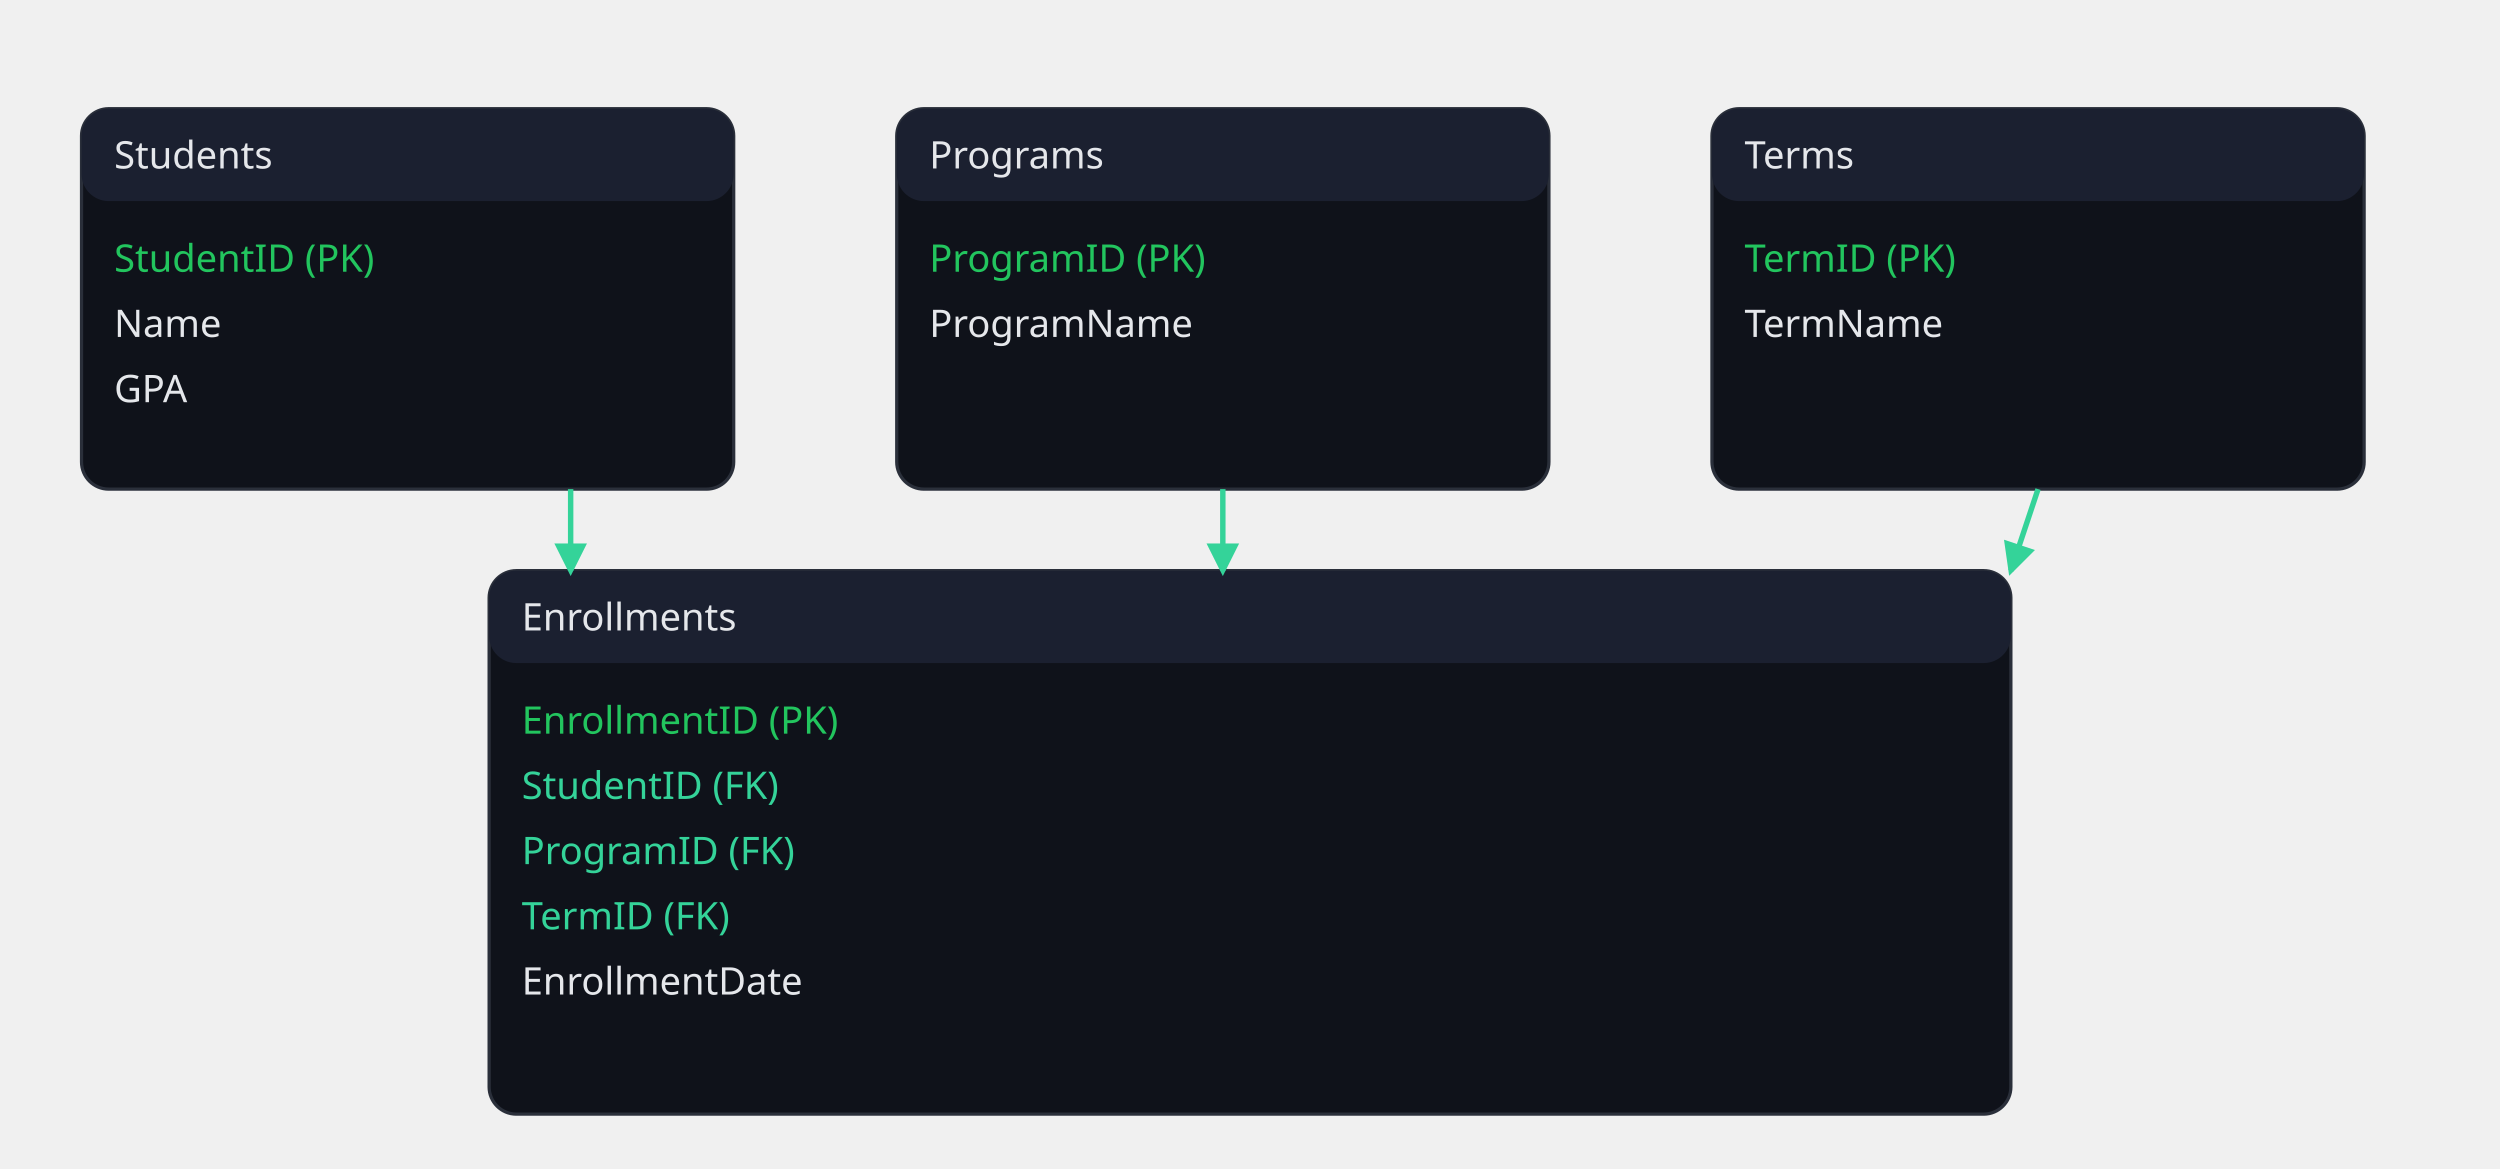
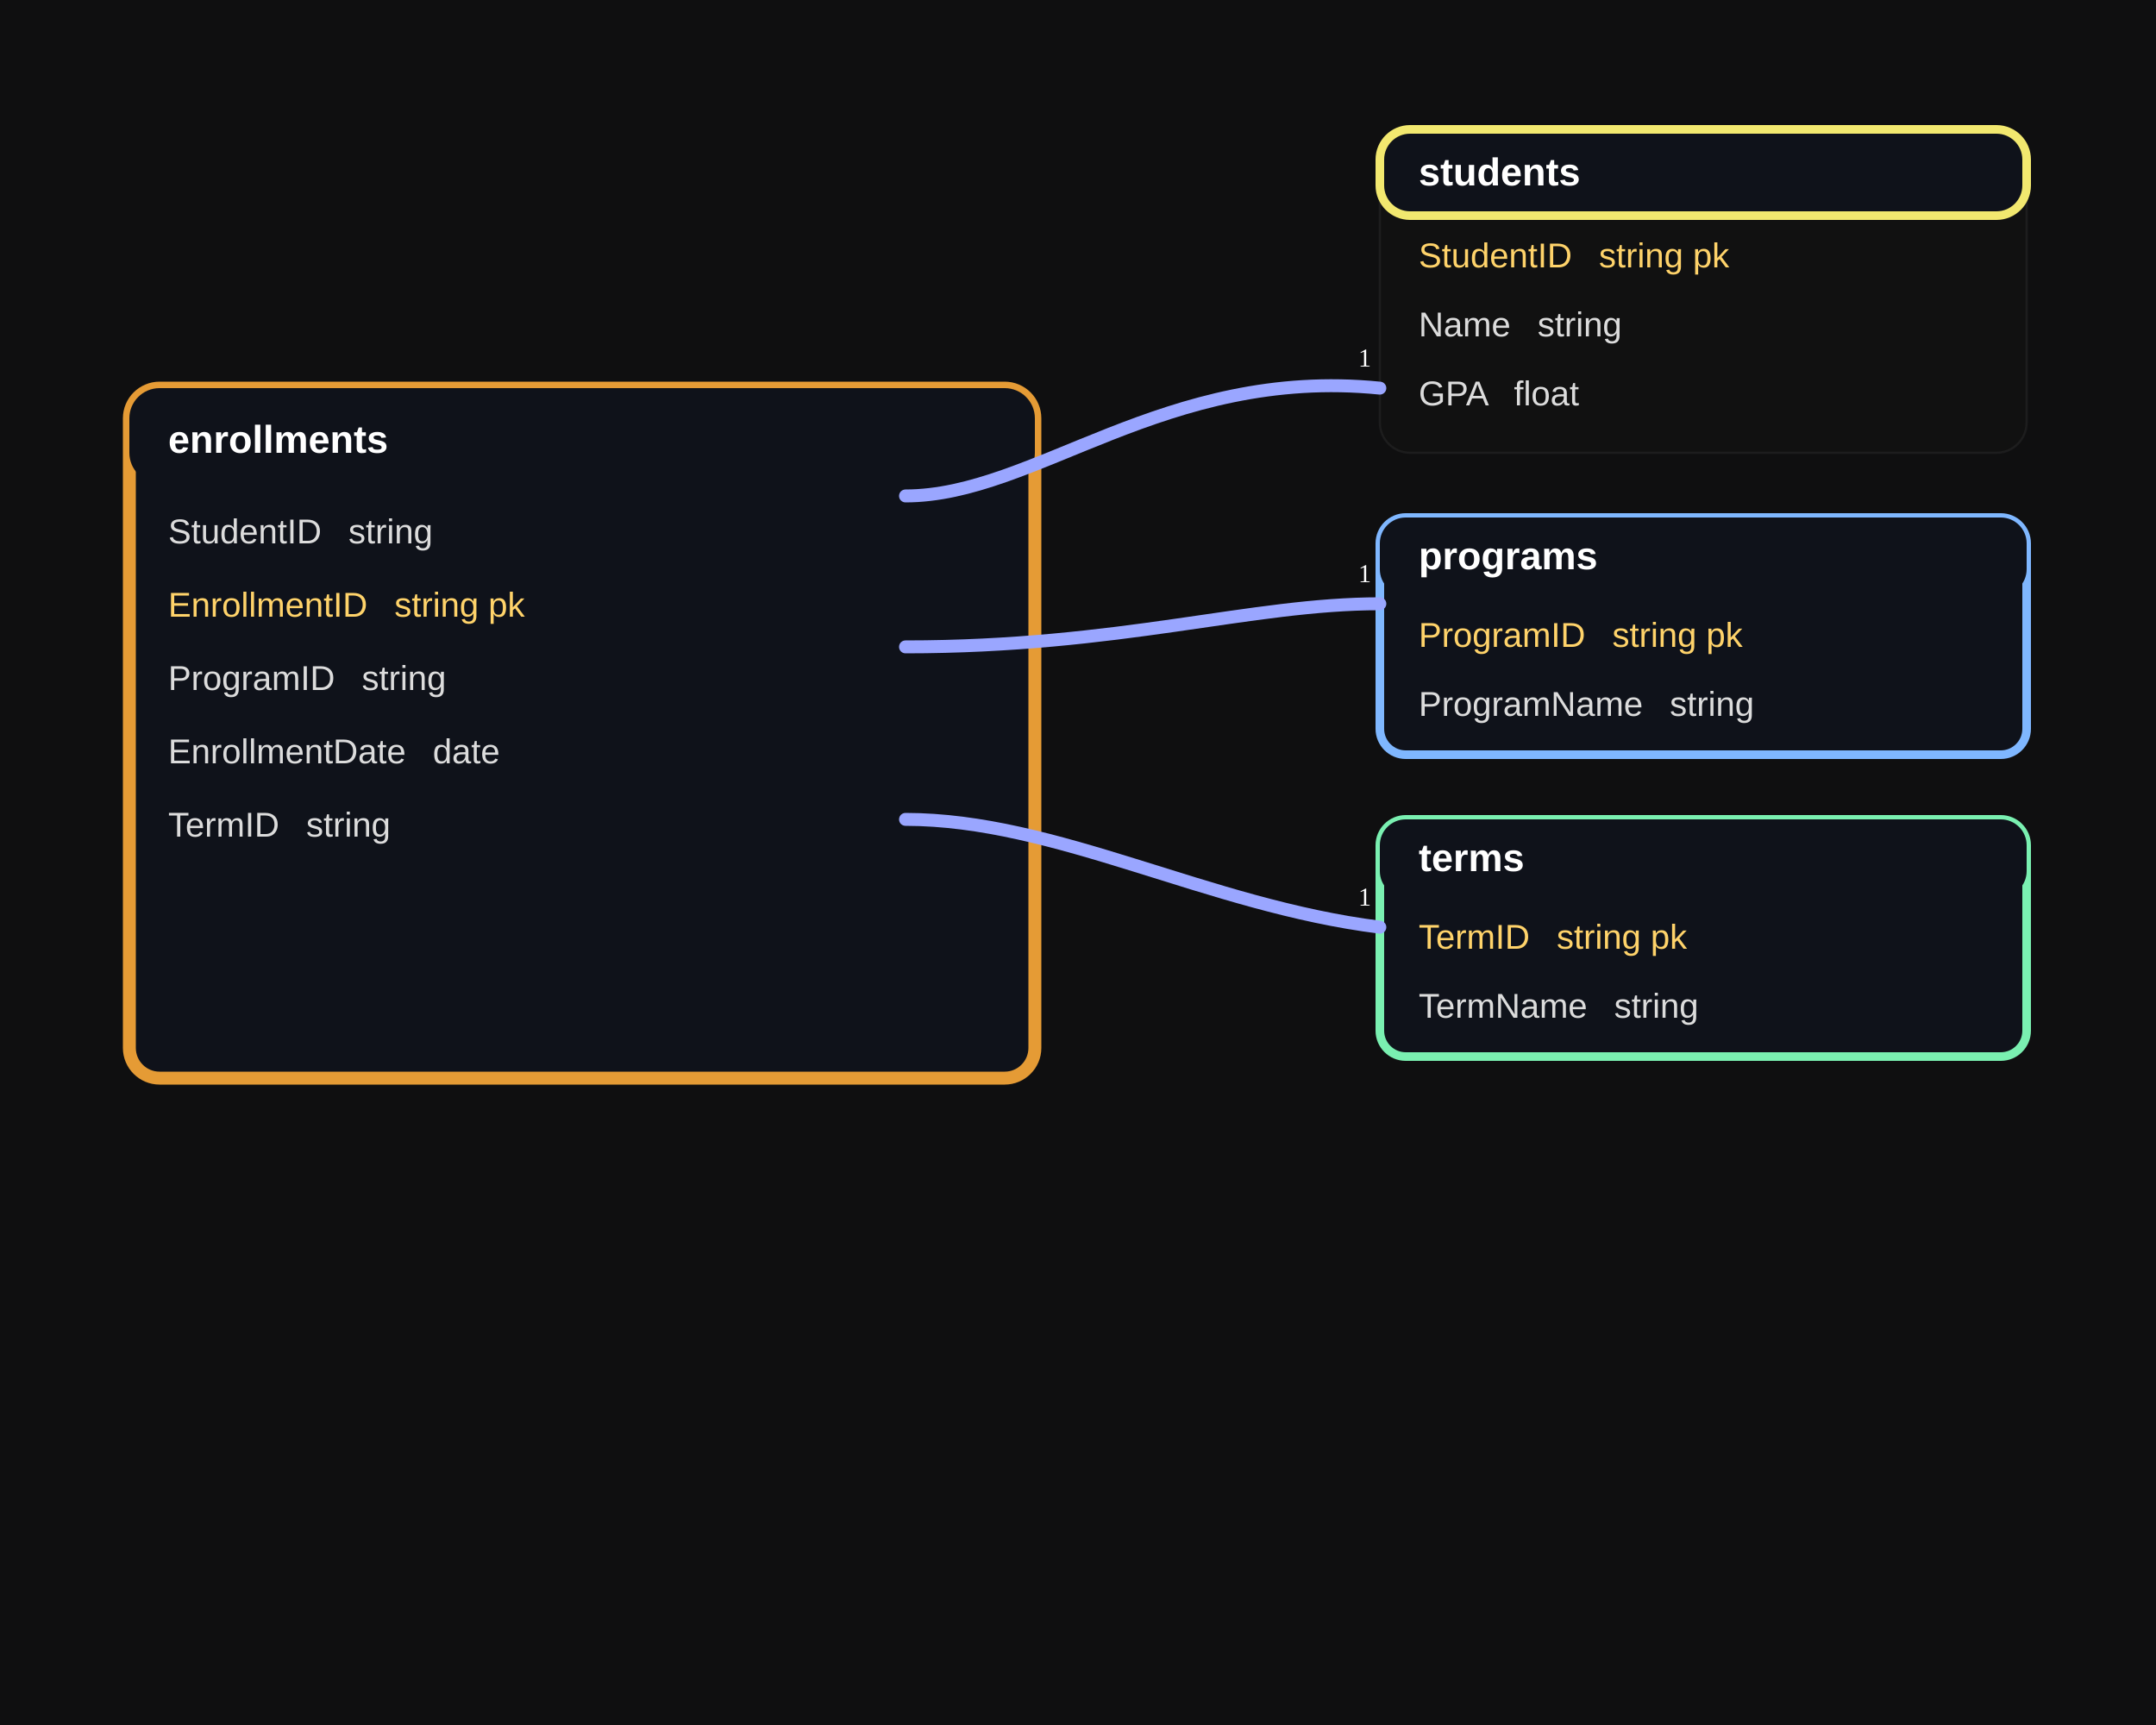
- <svg xmlns="http://www.w3.org/2000/svg" width="920" height="430" viewBox="0 0 920 430">
+ <svg xmlns="http://www.w3.org/2000/svg" width="1000" height="800" viewBox="0 0 1000 800">
  <defs>
-     <style>
-       .b{fill:#0f121a;stroke:#2a2f3a;stroke-width:1.2}
-       .t{fill:#e5e7eb;font:14px ui-sans-serif,system-ui}
-       .h{fill:#1b2030}
-       .pk{fill:#22c55e}
-       .fk{fill:#34d399}
-       .line{stroke:#34d399;stroke-width:2;marker-end:url(#arrow)}
+     <style type="text/css">
+       .bg{fill:#0f0f10}
+       .box{fill:#0f121a;stroke:#e8c175;stroke-width:6;rx:12}
+       .box-blue{fill:#0f121a;stroke:#6aa8ff;stroke-width:6}
+       .box-green{fill:#0f121a;stroke:#6df0a1;stroke-width:6}
+       .title{fill:#ffffff;font:700 18px/1.2 "Segoe UI",Arial}
+       .field{fill:#dcdcdc;font:16px/1.2 "Segoe UI",Arial}
+       .pk{fill:#ffd36a}
+       .line{fill:none;stroke:#9aa6ff;stroke-width:6;stroke-linecap:round;stroke-linejoin:round}
    </style>
-     <marker id="arrow" orient="auto" markerWidth="6" markerHeight="6" refX="5" refY="3">
-       <path d="M0,0 L6,3 L0,6 z" fill="#34d399" />
-     </marker>
+     <filter id="blur" x="-10%" y="-10%" width="120%" height="120%">
+       <feGaussianBlur stdDeviation="0.6" />
+     </filter>
  </defs>
-   <g transform="translate(30,40)">
-     <rect class="b" width="240" height="140" rx="10" />
-     <rect class="h" x="0" y="0" width="240" height="34" rx="10" />
-     <text class="t" x="12" y="22">Students</text>
-     <text class="t pk" x="12" y="60">StudentID (PK)</text>
-     <text class="t" x="12" y="84">Name</text>
-     <text class="t" x="12" y="108">GPA</text>
+   <rect class="bg" width="100%" height="100%" />
+   <g id="students" transform="translate(640,60)">
+     <rect x="0" y="0" width="300" height="150" rx="14" fill="#111" stroke="#e9e9e9" stroke-opacity="0.06" />
+     <rect x="0" y="0" width="300" height="40" rx="14" fill="#0f121a" stroke="#f2e86f" stroke-width="4" />
+     <text x="18" y="26" class="title">students</text>
+     <text x="18" y="64" class="field pk">StudentID <tspan class="pk" dx="8">string pk</tspan>
+     </text>
+     <text x="18" y="96" class="field">Name <tspan dx="8">string</tspan>
+     </text>
+     <text x="18" y="128" class="field">GPA <tspan dx="8">float</tspan>
+     </text>
  </g>
-   <g transform="translate(330,40)">
-     <rect class="b" width="240" height="140" rx="10" />
-     <rect class="h" x="0" y="0" width="240" height="34" rx="10" />
-     <text class="t" x="12" y="22">Programs</text>
-     <text class="t pk" x="12" y="60">ProgramID (PK)</text>
-     <text class="t" x="12" y="84">ProgramName</text>
+   <g id="programs" transform="translate(640,240)">
+     <rect x="0" y="0" width="300" height="110" rx="12" fill="#0f121a" stroke="#7fb7ff" stroke-width="4" />
+     <rect x="0" y="0" width="300" height="36" rx="12" fill="#0f121a" />
+     <text x="18" y="24" class="title">programs</text>
+     <text x="18" y="60" class="field pk">ProgramID <tspan class="pk" dx="8">string pk</tspan>
+     </text>
+     <text x="18" y="92" class="field">ProgramName <tspan dx="8">string</tspan>
+     </text>
  </g>
-   <g transform="translate(630,40)">
-     <rect class="b" width="240" height="140" rx="10" />
-     <rect class="h" x="0" y="0" width="240" height="34" rx="10" />
-     <text class="t" x="12" y="22">Terms</text>
-     <text class="t pk" x="12" y="60">TermID (PK)</text>
-     <text class="t" x="12" y="84">TermName</text>
+   <g id="terms" transform="translate(640,380)">
+     <rect x="0" y="0" width="300" height="110" rx="12" fill="#0f121a" stroke="#7af0b1" stroke-width="4" />
+     <rect x="0" y="0" width="300" height="36" rx="12" fill="#0f121a" />
+     <text x="18" y="24" class="title">terms</text>
+     <text x="18" y="60" class="field pk">TermID <tspan class="pk" dx="8">string pk</tspan>
+     </text>
+     <text x="18" y="92" class="field">TermName <tspan dx="8">string</tspan>
+     </text>
  </g>
-   <g transform="translate(180,210)">
-     <rect class="b" width="560" height="200" rx="10" />
-     <rect class="h" x="0" y="0" width="560" height="34" rx="10" />
-     <text class="t" x="12" y="22">Enrollments</text>
-     <text class="t pk" x="12" y="60">EnrollmentID (PK)</text>
-     <text class="t fk" x="12" y="84">StudentID (FK)</text>
-     <text class="t fk" x="12" y="108">ProgramID (FK)</text>
-     <text class="t fk" x="12" y="132">TermID (FK)</text>
-     <text class="t" x="12" y="156">EnrollmentDate</text>
+   <g id="enrollments" transform="translate(60,180)">
+     <rect x="0" y="0" width="420" height="320" rx="14" fill="#0f121a" stroke="#e59b35" stroke-width="6" />
+     <rect x="0" y="0" width="420" height="44" rx="14" fill="#0f121a" />
+     <text x="18" y="30" class="title">enrollments</text>
+     <text x="18" y="72" class="field">StudentID <tspan class="field" dx="8">string</tspan>
+     </text>
+     <text x="18" y="106" class="field pk">EnrollmentID <tspan class="pk" dx="8">string pk</tspan>
+     </text>
+     <text x="18" y="140" class="field">ProgramID <tspan class="field" dx="8">string</tspan>
+     </text>
+     <text x="18" y="174" class="field">EnrollmentDate <tspan class="field" dx="8">date</tspan>
+     </text>
+     <text x="18" y="208" class="field">TermID <tspan class="field" dx="8">string</tspan>
+     </text>
  </g>
-   <line class="line" x1="210" y1="180" x2="210" y2="210" />
-   <line class="line" x1="450" y1="180" x2="450" y2="210" />
-   <line class="line" x1="750" y1="180" x2="740" y2="210" />
+   <path class="line" d="M420 230 C 480 230 540 170 640 180" />
+   <path class="line" d="M420 300 C 520 300 580 280 640 280" />
+   <path class="line" d="M420 380 C 490 380 560 420 640 430" />
+   <text x="630" y="170" fill="#fff">1</text>
+   <text x="630" y="270" fill="#fff">1</text>
+   <text x="630" y="420" fill="#fff">1</text>
</svg>
